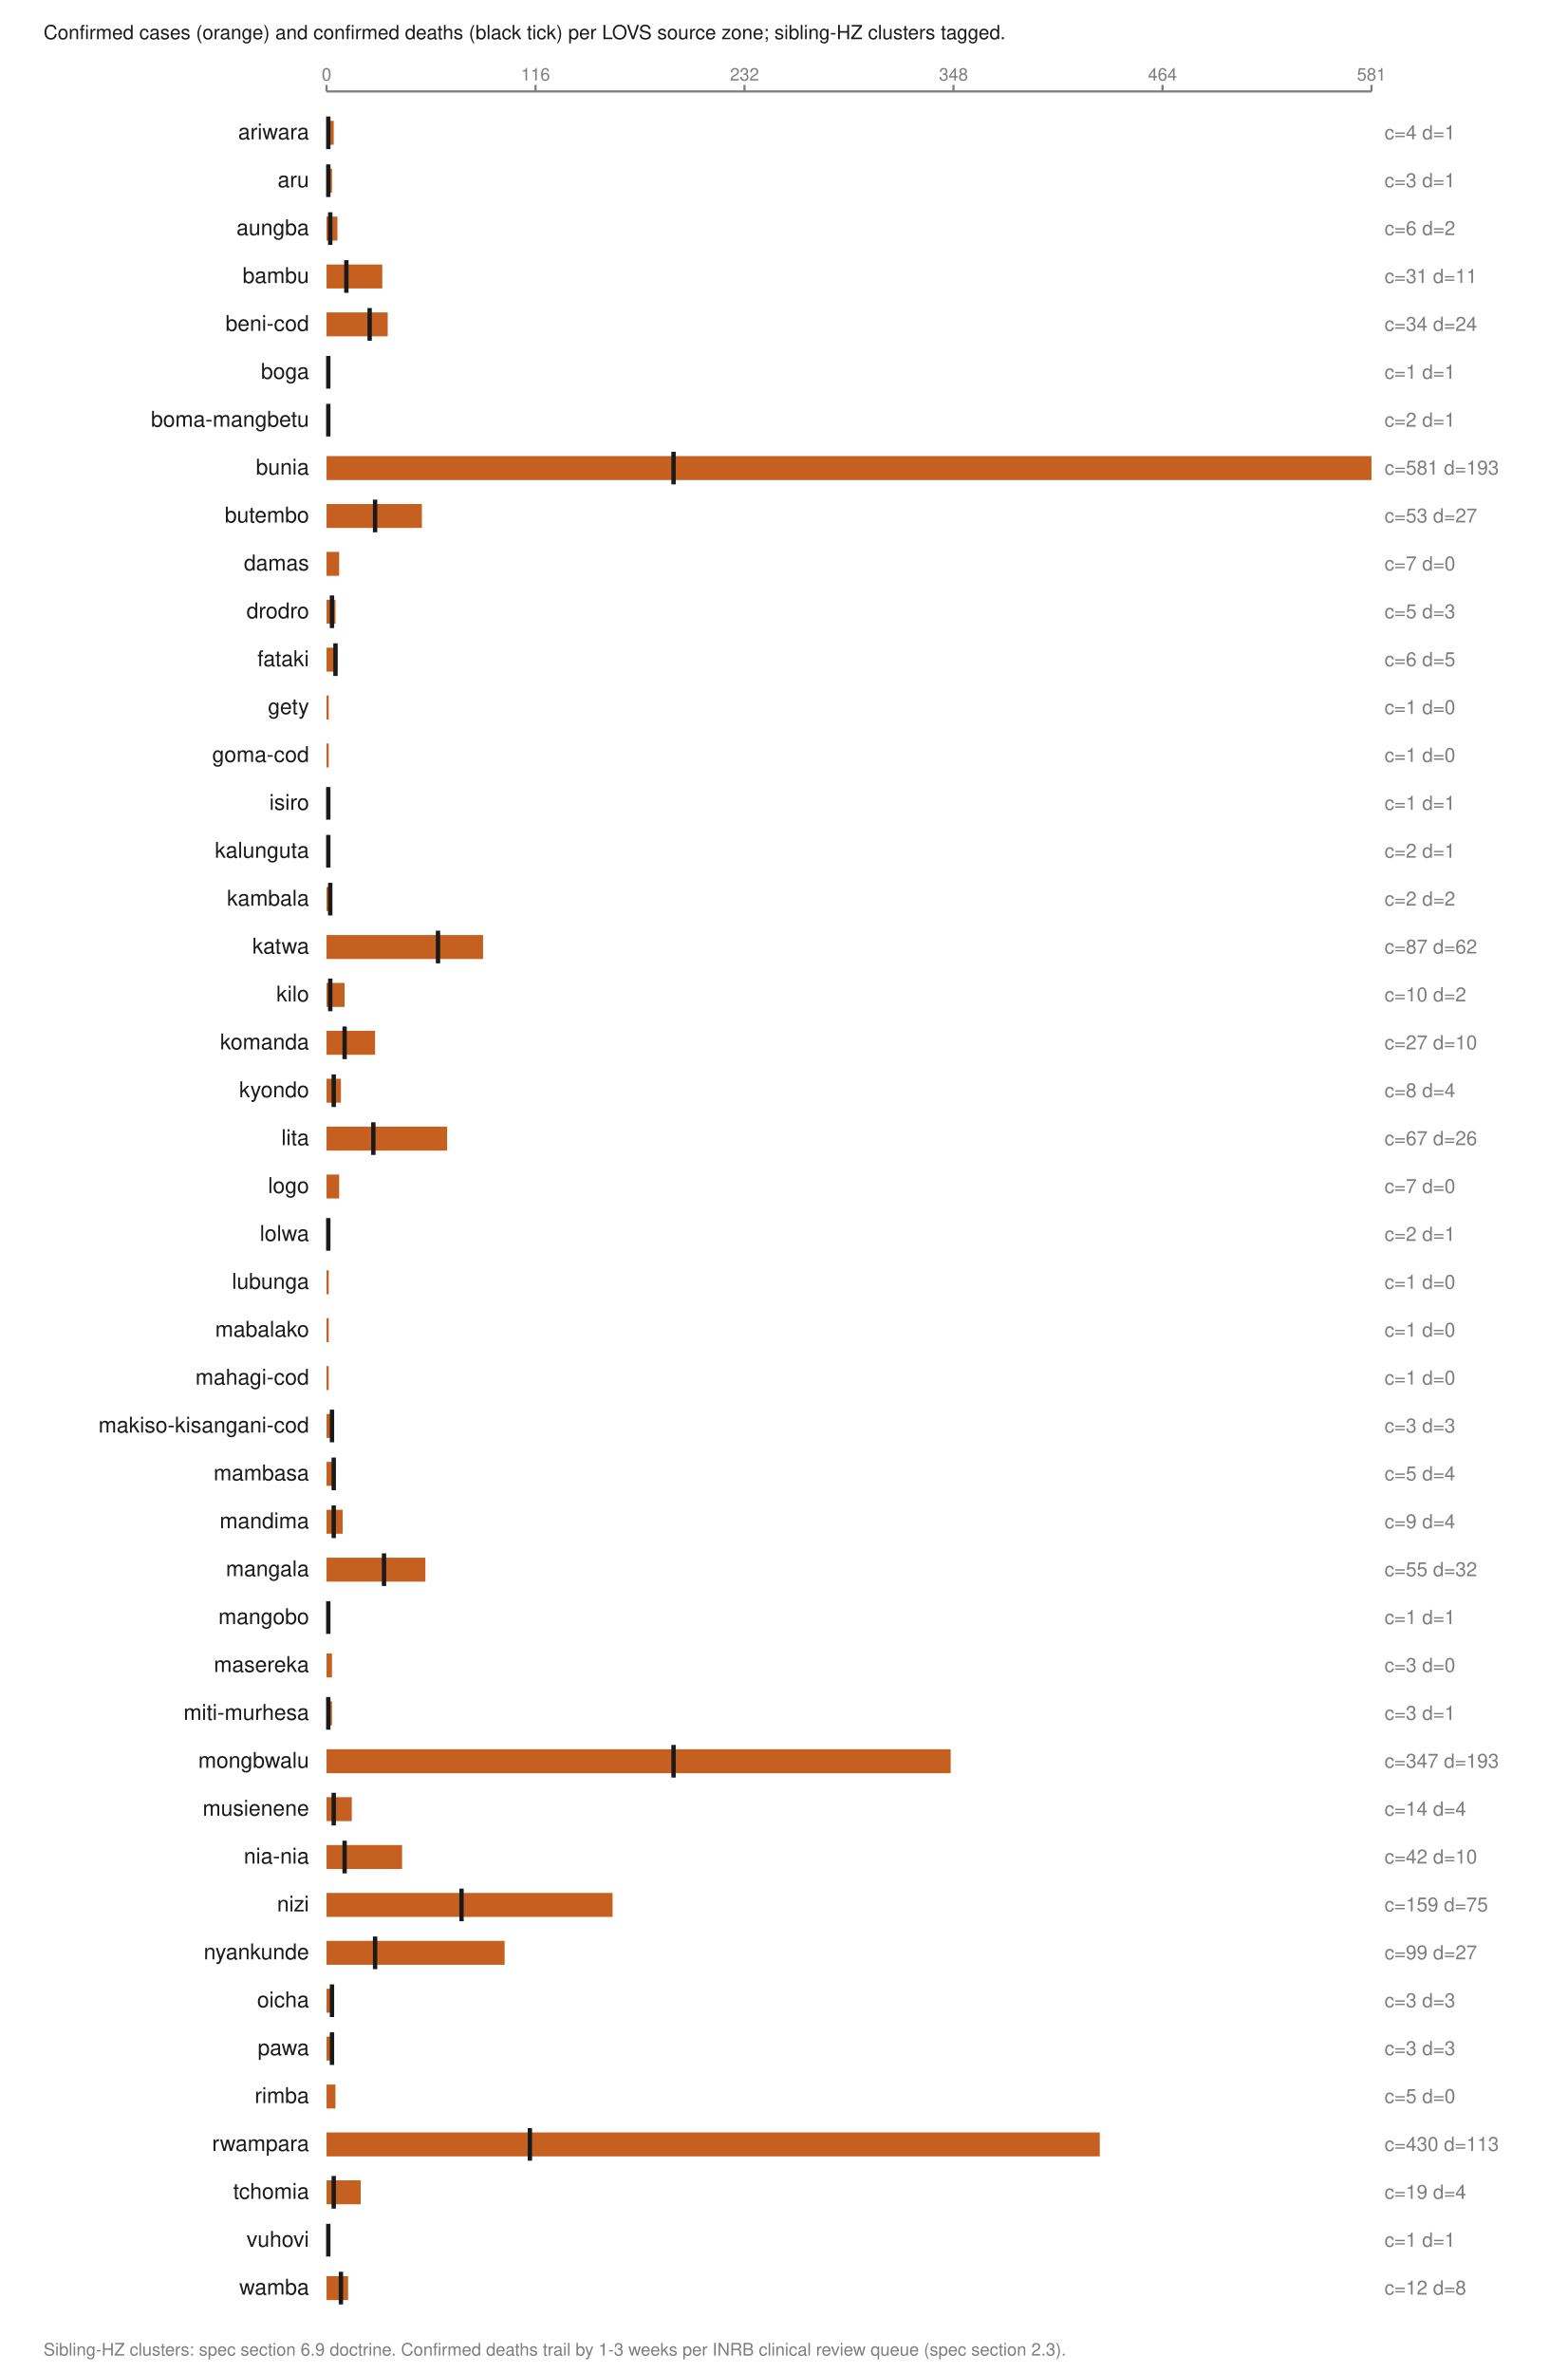
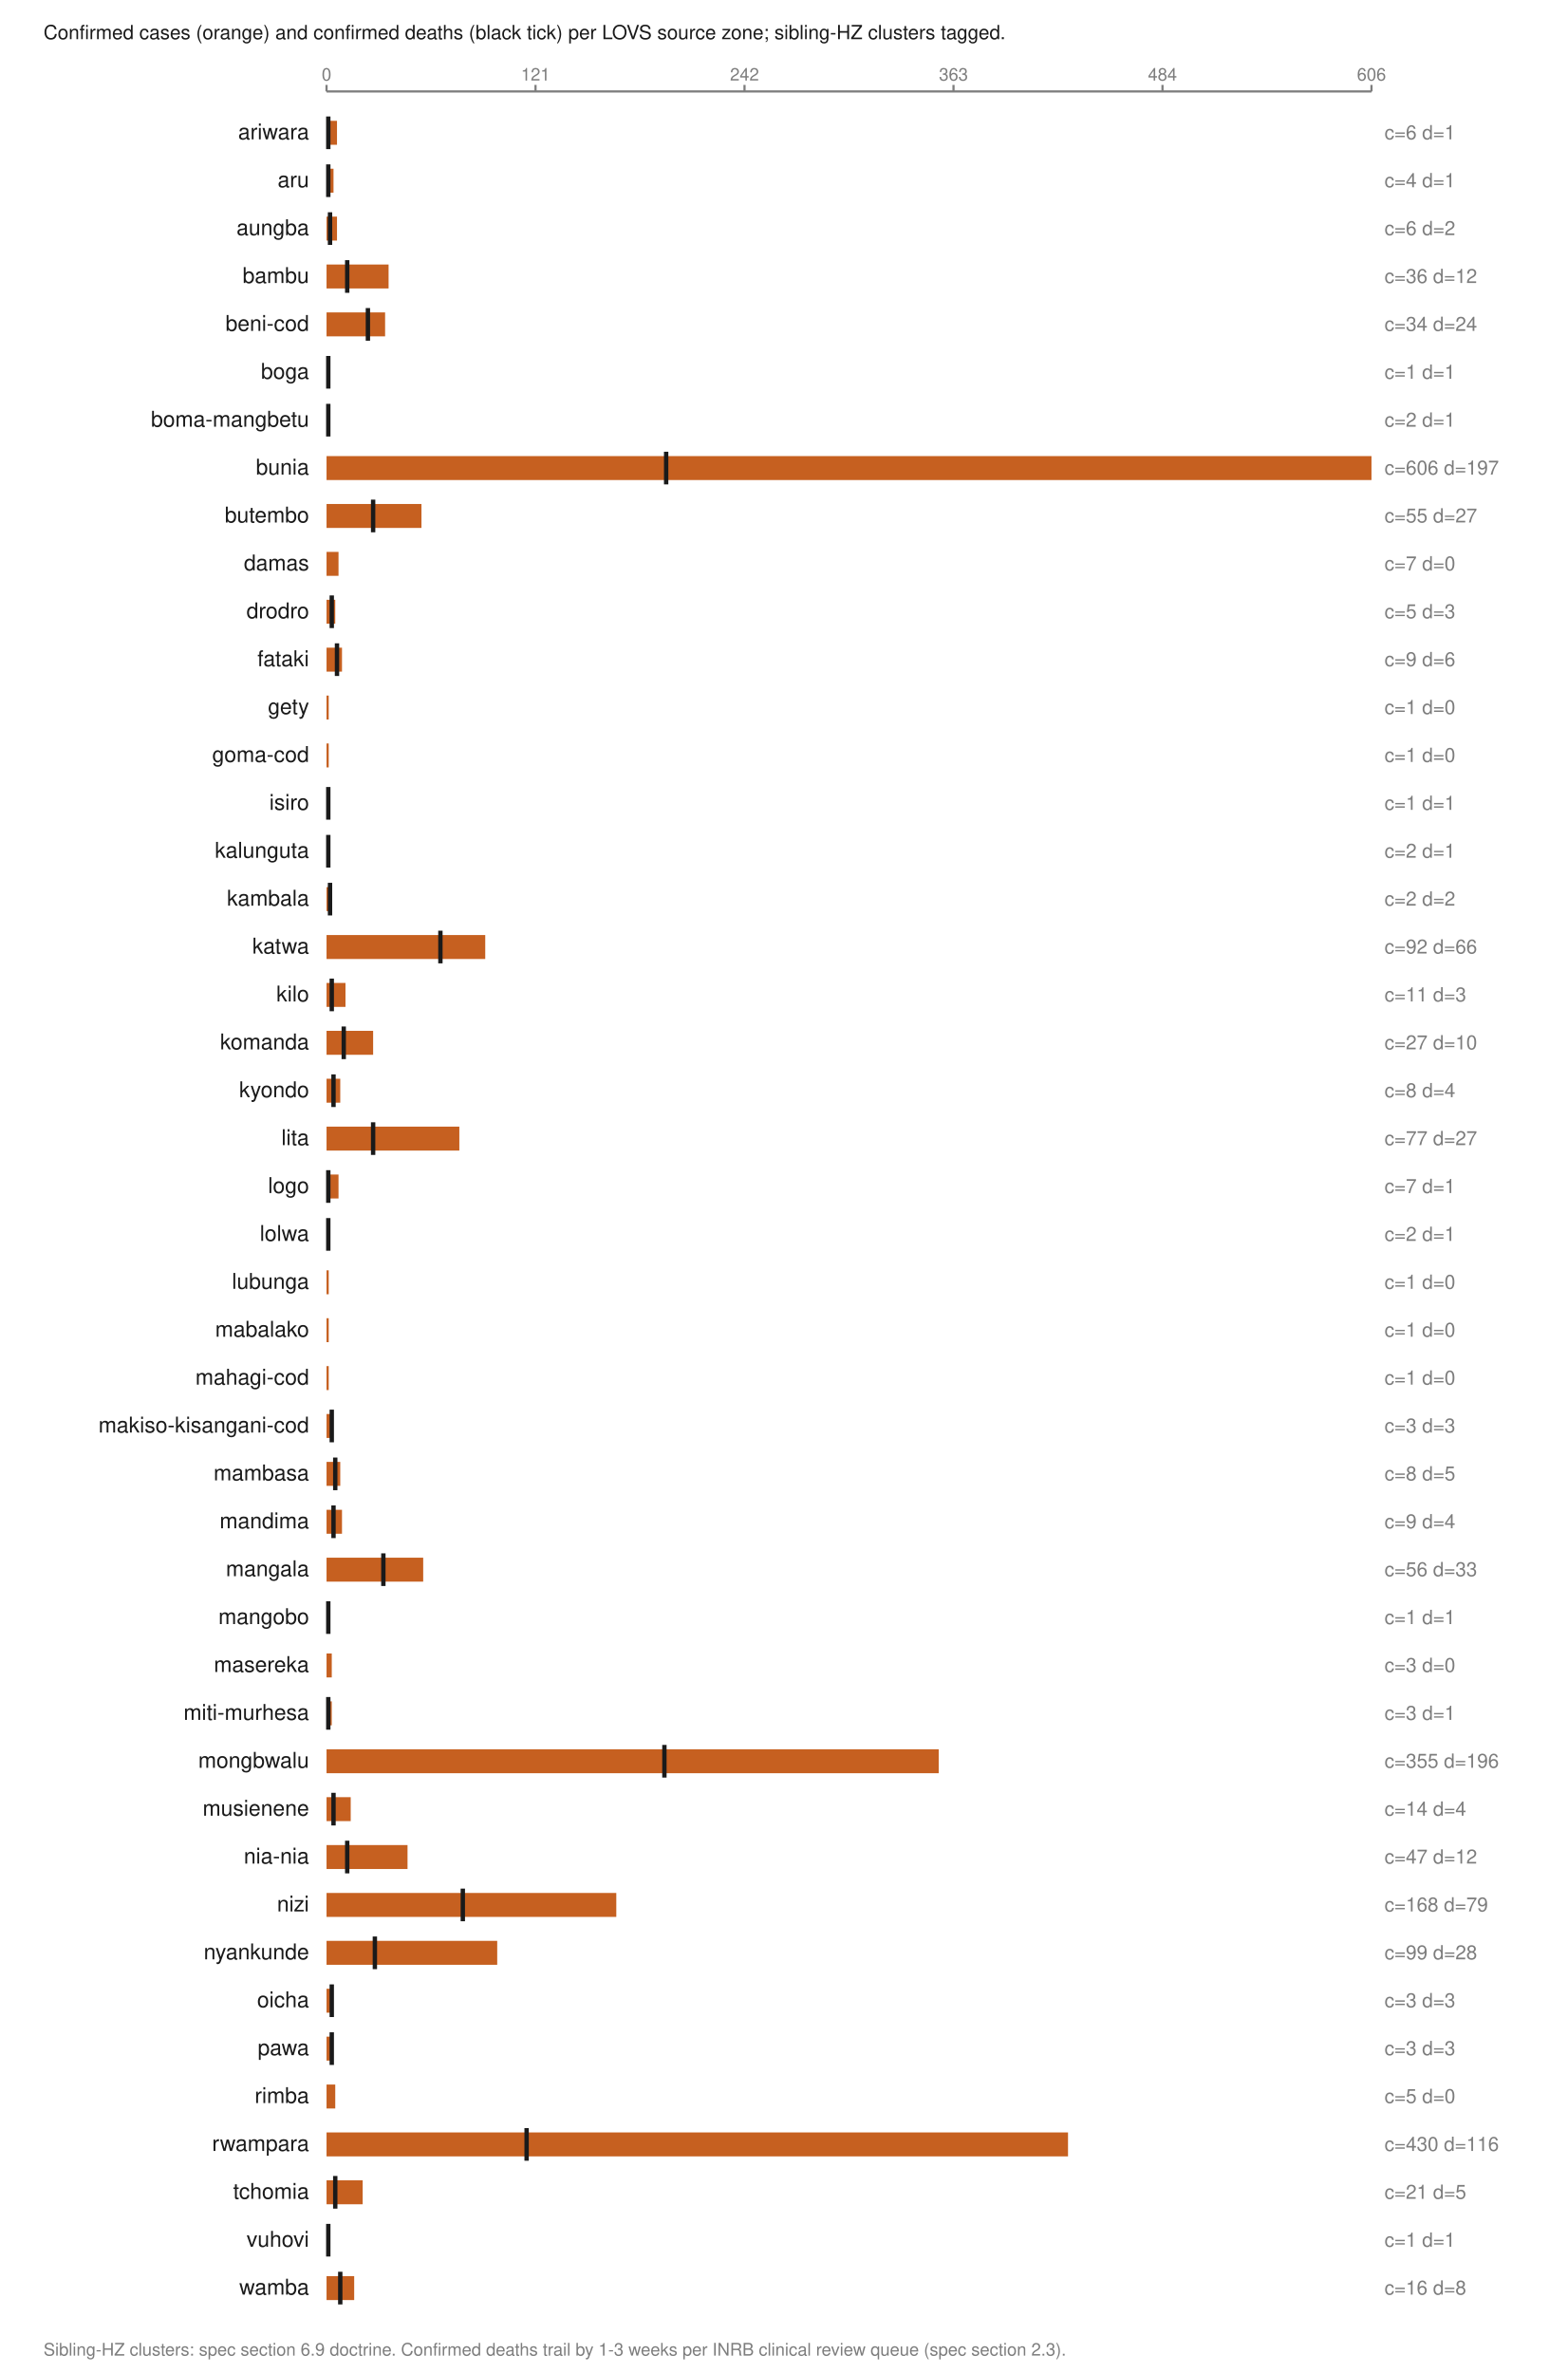
<svg xmlns="http://www.w3.org/2000/svg" viewBox="0 0 720 1090" width="720" height="1090" role="img" aria-labelledby="t">
  <text x="20.0" y="18.0" font-family="Helvetica,Arial,sans-serif" font-size="9" fill="#1a1a1a" font-weight="normal" text-anchor="start">Confirmed cases (orange) and confirmed deaths (black tick) per LOVS source zone; sibling-HZ clusters tagged.</text>
  <line x1="150.0" y1="42.0" x2="630.0" y2="42.0" stroke="#7d7d7d" stroke-width="1" />
  <line x1="150.0" y1="39.0" x2="150.0" y2="42.0" stroke="#7d7d7d" stroke-width="1" />
  <text x="150.0" y="37.0" font-family="Helvetica,Arial,sans-serif" font-size="8" fill="#7d7d7d" font-weight="normal" text-anchor="middle">0</text>
  <line x1="246.0" y1="39.0" x2="246.0" y2="42.0" stroke="#7d7d7d" stroke-width="1" />
-   <text x="246.0" y="37.0" font-family="Helvetica,Arial,sans-serif" font-size="8" fill="#7d7d7d" font-weight="normal" text-anchor="middle">116</text>
+   <text x="246.0" y="37.0" font-family="Helvetica,Arial,sans-serif" font-size="8" fill="#7d7d7d" font-weight="normal" text-anchor="middle">121</text>
  <line x1="342.0" y1="39.0" x2="342.0" y2="42.0" stroke="#7d7d7d" stroke-width="1" />
-   <text x="342.0" y="37.0" font-family="Helvetica,Arial,sans-serif" font-size="8" fill="#7d7d7d" font-weight="normal" text-anchor="middle">232</text>
+   <text x="342.0" y="37.0" font-family="Helvetica,Arial,sans-serif" font-size="8" fill="#7d7d7d" font-weight="normal" text-anchor="middle">242</text>
  <line x1="438.0" y1="39.0" x2="438.0" y2="42.0" stroke="#7d7d7d" stroke-width="1" />
-   <text x="438.0" y="37.0" font-family="Helvetica,Arial,sans-serif" font-size="8" fill="#7d7d7d" font-weight="normal" text-anchor="middle">348</text>
+   <text x="438.0" y="37.0" font-family="Helvetica,Arial,sans-serif" font-size="8" fill="#7d7d7d" font-weight="normal" text-anchor="middle">363</text>
  <line x1="534.0" y1="39.0" x2="534.0" y2="42.0" stroke="#7d7d7d" stroke-width="1" />
-   <text x="534.0" y="37.0" font-family="Helvetica,Arial,sans-serif" font-size="8" fill="#7d7d7d" font-weight="normal" text-anchor="middle">464</text>
+   <text x="534.0" y="37.0" font-family="Helvetica,Arial,sans-serif" font-size="8" fill="#7d7d7d" font-weight="normal" text-anchor="middle">484</text>
  <line x1="630.0" y1="39.0" x2="630.0" y2="42.0" stroke="#7d7d7d" stroke-width="1" />
-   <text x="630.0" y="37.0" font-family="Helvetica,Arial,sans-serif" font-size="8" fill="#7d7d7d" font-weight="normal" text-anchor="middle">581</text>
+   <text x="630.0" y="37.0" font-family="Helvetica,Arial,sans-serif" font-size="8" fill="#7d7d7d" font-weight="normal" text-anchor="middle">606</text>
  <text x="142.0" y="64.0" font-family="Helvetica,Arial,sans-serif" font-size="10" fill="#1a1a1a" font-weight="normal" text-anchor="end">ariwara</text>
-   <rect x="150.0" y="55.5" width="3.3" height="11.0" fill="#c66020" />
+   <rect x="150.0" y="55.5" width="4.8" height="11.0" fill="#c66020" />
  <line x1="150.8" y1="53.5" x2="150.8" y2="68.5" stroke="#1a1a1a" stroke-width="2" />
-   <text x="636.0" y="64.0" font-family="Helvetica,Arial,sans-serif" font-size="9" fill="#7d7d7d" font-weight="normal" text-anchor="start">c=4 d=1</text>
+   <text x="636.0" y="64.0" font-family="Helvetica,Arial,sans-serif" font-size="9" fill="#7d7d7d" font-weight="normal" text-anchor="start">c=6 d=1</text>
  <text x="142.0" y="86.0" font-family="Helvetica,Arial,sans-serif" font-size="10" fill="#1a1a1a" font-weight="normal" text-anchor="end">aru</text>
-   <rect x="150.0" y="77.5" width="2.5" height="11.0" fill="#c66020" />
+   <rect x="150.0" y="77.5" width="3.2" height="11.0" fill="#c66020" />
  <line x1="150.8" y1="75.5" x2="150.8" y2="90.5" stroke="#1a1a1a" stroke-width="2" />
-   <text x="636.0" y="86.0" font-family="Helvetica,Arial,sans-serif" font-size="9" fill="#7d7d7d" font-weight="normal" text-anchor="start">c=3 d=1</text>
+   <text x="636.0" y="86.0" font-family="Helvetica,Arial,sans-serif" font-size="9" fill="#7d7d7d" font-weight="normal" text-anchor="start">c=4 d=1</text>
  <text x="142.0" y="108.0" font-family="Helvetica,Arial,sans-serif" font-size="10" fill="#1a1a1a" font-weight="normal" text-anchor="end">aungba</text>
-   <rect x="150.0" y="99.5" width="5.0" height="11.0" fill="#c66020" />
-   <line x1="151.7" y1="97.5" x2="151.7" y2="112.5" stroke="#1a1a1a" stroke-width="2" />
+   <rect x="150.0" y="99.5" width="4.8" height="11.0" fill="#c66020" />
+   <line x1="151.6" y1="97.5" x2="151.6" y2="112.5" stroke="#1a1a1a" stroke-width="2" />
  <text x="636.0" y="108.0" font-family="Helvetica,Arial,sans-serif" font-size="9" fill="#7d7d7d" font-weight="normal" text-anchor="start">c=6 d=2</text>
  <text x="142.0" y="130.0" font-family="Helvetica,Arial,sans-serif" font-size="10" fill="#1a1a1a" font-weight="normal" text-anchor="end">bambu</text>
-   <rect x="150.0" y="121.5" width="25.6" height="11.0" fill="#c66020" />
-   <line x1="159.1" y1="119.5" x2="159.1" y2="134.5" stroke="#1a1a1a" stroke-width="2" />
-   <text x="636.0" y="130.0" font-family="Helvetica,Arial,sans-serif" font-size="9" fill="#7d7d7d" font-weight="normal" text-anchor="start">c=31 d=11</text>
+   <rect x="150.0" y="121.5" width="28.5" height="11.0" fill="#c66020" />
+   <line x1="159.5" y1="119.5" x2="159.5" y2="134.5" stroke="#1a1a1a" stroke-width="2" />
+   <text x="636.0" y="130.0" font-family="Helvetica,Arial,sans-serif" font-size="9" fill="#7d7d7d" font-weight="normal" text-anchor="start">c=36 d=12</text>
  <text x="142.0" y="152.0" font-family="Helvetica,Arial,sans-serif" font-size="10" fill="#1a1a1a" font-weight="normal" text-anchor="end">beni-cod</text>
-   <rect x="150.0" y="143.5" width="28.1" height="11.0" fill="#c66020" />
-   <line x1="169.8" y1="141.5" x2="169.8" y2="156.5" stroke="#1a1a1a" stroke-width="2" />
+   <rect x="150.0" y="143.5" width="26.9" height="11.0" fill="#c66020" />
+   <line x1="169.0" y1="141.5" x2="169.0" y2="156.5" stroke="#1a1a1a" stroke-width="2" />
  <text x="636.0" y="152.0" font-family="Helvetica,Arial,sans-serif" font-size="9" fill="#7d7d7d" font-weight="normal" text-anchor="start">c=34 d=24</text>
  <text x="142.0" y="174.0" font-family="Helvetica,Arial,sans-serif" font-size="10" fill="#1a1a1a" font-weight="normal" text-anchor="end">boga</text>
  <rect x="150.0" y="165.5" width="1.0" height="11.0" fill="#c66020" />
  <line x1="150.8" y1="163.5" x2="150.8" y2="178.5" stroke="#1a1a1a" stroke-width="2" />
  <text x="636.0" y="174.0" font-family="Helvetica,Arial,sans-serif" font-size="9" fill="#7d7d7d" font-weight="normal" text-anchor="start">c=1 d=1</text>
  <text x="142.0" y="196.0" font-family="Helvetica,Arial,sans-serif" font-size="10" fill="#1a1a1a" font-weight="normal" text-anchor="end">boma-mangbetu</text>
-   <rect x="150.0" y="187.5" width="1.7" height="11.0" fill="#c66020" />
+   <rect x="150.0" y="187.5" width="1.6" height="11.0" fill="#c66020" />
  <line x1="150.8" y1="185.5" x2="150.8" y2="200.5" stroke="#1a1a1a" stroke-width="2" />
  <text x="636.0" y="196.0" font-family="Helvetica,Arial,sans-serif" font-size="9" fill="#7d7d7d" font-weight="normal" text-anchor="start">c=2 d=1</text>
  <text x="142.0" y="218.0" font-family="Helvetica,Arial,sans-serif" font-size="10" fill="#1a1a1a" font-weight="normal" text-anchor="end">bunia</text>
  <rect x="150.0" y="209.5" width="480.0" height="11.0" fill="#c66020" />
-   <line x1="309.4" y1="207.5" x2="309.4" y2="222.5" stroke="#1a1a1a" stroke-width="2" />
-   <text x="636.0" y="218.0" font-family="Helvetica,Arial,sans-serif" font-size="9" fill="#7d7d7d" font-weight="normal" text-anchor="start">c=581 d=193</text>
+   <line x1="306.0" y1="207.5" x2="306.0" y2="222.5" stroke="#1a1a1a" stroke-width="2" />
+   <text x="636.0" y="218.0" font-family="Helvetica,Arial,sans-serif" font-size="9" fill="#7d7d7d" font-weight="normal" text-anchor="start">c=606 d=197</text>
  <text x="142.0" y="240.0" font-family="Helvetica,Arial,sans-serif" font-size="10" fill="#1a1a1a" font-weight="normal" text-anchor="end">butembo</text>
-   <rect x="150.0" y="231.5" width="43.8" height="11.0" fill="#c66020" />
-   <line x1="172.3" y1="229.5" x2="172.3" y2="244.5" stroke="#1a1a1a" stroke-width="2" />
-   <text x="636.0" y="240.0" font-family="Helvetica,Arial,sans-serif" font-size="9" fill="#7d7d7d" font-weight="normal" text-anchor="start">c=53 d=27</text>
+   <rect x="150.0" y="231.5" width="43.6" height="11.0" fill="#c66020" />
+   <line x1="171.4" y1="229.5" x2="171.4" y2="244.5" stroke="#1a1a1a" stroke-width="2" />
+   <text x="636.0" y="240.0" font-family="Helvetica,Arial,sans-serif" font-size="9" fill="#7d7d7d" font-weight="normal" text-anchor="start">c=55 d=27</text>
  <text x="142.0" y="262.0" font-family="Helvetica,Arial,sans-serif" font-size="10" fill="#1a1a1a" font-weight="normal" text-anchor="end">damas</text>
-   <rect x="150.0" y="253.5" width="5.8" height="11.0" fill="#c66020" />
+   <rect x="150.0" y="253.5" width="5.5" height="11.0" fill="#c66020" />
  <text x="636.0" y="262.0" font-family="Helvetica,Arial,sans-serif" font-size="9" fill="#7d7d7d" font-weight="normal" text-anchor="start">c=7 d=0</text>
  <text x="142.0" y="284.0" font-family="Helvetica,Arial,sans-serif" font-size="10" fill="#1a1a1a" font-weight="normal" text-anchor="end">drodro</text>
-   <rect x="150.0" y="275.5" width="4.1" height="11.0" fill="#c66020" />
-   <line x1="152.5" y1="273.5" x2="152.5" y2="288.5" stroke="#1a1a1a" stroke-width="2" />
+   <rect x="150.0" y="275.5" width="4.0" height="11.0" fill="#c66020" />
+   <line x1="152.4" y1="273.5" x2="152.4" y2="288.5" stroke="#1a1a1a" stroke-width="2" />
  <text x="636.0" y="284.0" font-family="Helvetica,Arial,sans-serif" font-size="9" fill="#7d7d7d" font-weight="normal" text-anchor="start">c=5 d=3</text>
  <text x="142.0" y="306.0" font-family="Helvetica,Arial,sans-serif" font-size="10" fill="#1a1a1a" font-weight="normal" text-anchor="end">fataki</text>
-   <rect x="150.0" y="297.5" width="5.0" height="11.0" fill="#c66020" />
-   <line x1="154.1" y1="295.5" x2="154.1" y2="310.5" stroke="#1a1a1a" stroke-width="2" />
-   <text x="636.0" y="306.0" font-family="Helvetica,Arial,sans-serif" font-size="9" fill="#7d7d7d" font-weight="normal" text-anchor="start">c=6 d=5</text>
+   <rect x="150.0" y="297.5" width="7.1" height="11.0" fill="#c66020" />
+   <line x1="154.8" y1="295.5" x2="154.8" y2="310.5" stroke="#1a1a1a" stroke-width="2" />
+   <text x="636.0" y="306.0" font-family="Helvetica,Arial,sans-serif" font-size="9" fill="#7d7d7d" font-weight="normal" text-anchor="start">c=9 d=6</text>
  <text x="142.0" y="328.0" font-family="Helvetica,Arial,sans-serif" font-size="10" fill="#1a1a1a" font-weight="normal" text-anchor="end">gety</text>
  <rect x="150.0" y="319.5" width="1.0" height="11.0" fill="#c66020" />
  <text x="636.0" y="328.0" font-family="Helvetica,Arial,sans-serif" font-size="9" fill="#7d7d7d" font-weight="normal" text-anchor="start">c=1 d=0</text>
  <text x="142.0" y="350.0" font-family="Helvetica,Arial,sans-serif" font-size="10" fill="#1a1a1a" font-weight="normal" text-anchor="end">goma-cod</text>
  <rect x="150.0" y="341.5" width="1.0" height="11.0" fill="#c66020" />
  <text x="636.0" y="350.0" font-family="Helvetica,Arial,sans-serif" font-size="9" fill="#7d7d7d" font-weight="normal" text-anchor="start">c=1 d=0</text>
  <text x="142.0" y="372.0" font-family="Helvetica,Arial,sans-serif" font-size="10" fill="#1a1a1a" font-weight="normal" text-anchor="end">isiro</text>
  <rect x="150.0" y="363.5" width="1.0" height="11.0" fill="#c66020" />
  <line x1="150.8" y1="361.5" x2="150.8" y2="376.5" stroke="#1a1a1a" stroke-width="2" />
  <text x="636.0" y="372.0" font-family="Helvetica,Arial,sans-serif" font-size="9" fill="#7d7d7d" font-weight="normal" text-anchor="start">c=1 d=1</text>
  <text x="142.0" y="394.0" font-family="Helvetica,Arial,sans-serif" font-size="10" fill="#1a1a1a" font-weight="normal" text-anchor="end">kalunguta</text>
-   <rect x="150.0" y="385.5" width="1.7" height="11.0" fill="#c66020" />
+   <rect x="150.0" y="385.5" width="1.6" height="11.0" fill="#c66020" />
  <line x1="150.8" y1="383.5" x2="150.8" y2="398.5" stroke="#1a1a1a" stroke-width="2" />
  <text x="636.0" y="394.0" font-family="Helvetica,Arial,sans-serif" font-size="9" fill="#7d7d7d" font-weight="normal" text-anchor="start">c=2 d=1</text>
  <text x="142.0" y="416.0" font-family="Helvetica,Arial,sans-serif" font-size="10" fill="#1a1a1a" font-weight="normal" text-anchor="end">kambala</text>
-   <rect x="150.0" y="407.5" width="1.7" height="11.0" fill="#c66020" />
-   <line x1="151.7" y1="405.5" x2="151.7" y2="420.5" stroke="#1a1a1a" stroke-width="2" />
+   <rect x="150.0" y="407.5" width="1.6" height="11.0" fill="#c66020" />
+   <line x1="151.6" y1="405.5" x2="151.6" y2="420.5" stroke="#1a1a1a" stroke-width="2" />
  <text x="636.0" y="416.0" font-family="Helvetica,Arial,sans-serif" font-size="9" fill="#7d7d7d" font-weight="normal" text-anchor="start">c=2 d=2</text>
  <text x="142.0" y="438.0" font-family="Helvetica,Arial,sans-serif" font-size="10" fill="#1a1a1a" font-weight="normal" text-anchor="end">katwa</text>
-   <rect x="150.0" y="429.5" width="71.9" height="11.0" fill="#c66020" />
-   <line x1="201.2" y1="427.5" x2="201.2" y2="442.5" stroke="#1a1a1a" stroke-width="2" />
-   <text x="636.0" y="438.0" font-family="Helvetica,Arial,sans-serif" font-size="9" fill="#7d7d7d" font-weight="normal" text-anchor="start">c=87 d=62</text>
+   <rect x="150.0" y="429.5" width="72.9" height="11.0" fill="#c66020" />
+   <line x1="202.3" y1="427.5" x2="202.3" y2="442.5" stroke="#1a1a1a" stroke-width="2" />
+   <text x="636.0" y="438.0" font-family="Helvetica,Arial,sans-serif" font-size="9" fill="#7d7d7d" font-weight="normal" text-anchor="start">c=92 d=66</text>
  <text x="142.0" y="460.0" font-family="Helvetica,Arial,sans-serif" font-size="10" fill="#1a1a1a" font-weight="normal" text-anchor="end">kilo</text>
-   <rect x="150.0" y="451.5" width="8.3" height="11.0" fill="#c66020" />
-   <line x1="151.7" y1="449.5" x2="151.7" y2="464.5" stroke="#1a1a1a" stroke-width="2" />
-   <text x="636.0" y="460.0" font-family="Helvetica,Arial,sans-serif" font-size="9" fill="#7d7d7d" font-weight="normal" text-anchor="start">c=10 d=2</text>
+   <rect x="150.0" y="451.5" width="8.7" height="11.0" fill="#c66020" />
+   <line x1="152.4" y1="449.5" x2="152.4" y2="464.5" stroke="#1a1a1a" stroke-width="2" />
+   <text x="636.0" y="460.0" font-family="Helvetica,Arial,sans-serif" font-size="9" fill="#7d7d7d" font-weight="normal" text-anchor="start">c=11 d=3</text>
  <text x="142.0" y="482.0" font-family="Helvetica,Arial,sans-serif" font-size="10" fill="#1a1a1a" font-weight="normal" text-anchor="end">komanda</text>
-   <rect x="150.0" y="473.5" width="22.3" height="11.0" fill="#c66020" />
-   <line x1="158.3" y1="471.5" x2="158.3" y2="486.5" stroke="#1a1a1a" stroke-width="2" />
+   <rect x="150.0" y="473.5" width="21.4" height="11.0" fill="#c66020" />
+   <line x1="157.9" y1="471.5" x2="157.9" y2="486.5" stroke="#1a1a1a" stroke-width="2" />
  <text x="636.0" y="482.0" font-family="Helvetica,Arial,sans-serif" font-size="9" fill="#7d7d7d" font-weight="normal" text-anchor="start">c=27 d=10</text>
  <text x="142.0" y="504.0" font-family="Helvetica,Arial,sans-serif" font-size="10" fill="#1a1a1a" font-weight="normal" text-anchor="end">kyondo</text>
-   <rect x="150.0" y="495.5" width="6.6" height="11.0" fill="#c66020" />
-   <line x1="153.3" y1="493.5" x2="153.3" y2="508.5" stroke="#1a1a1a" stroke-width="2" />
+   <rect x="150.0" y="495.5" width="6.3" height="11.0" fill="#c66020" />
+   <line x1="153.2" y1="493.5" x2="153.2" y2="508.5" stroke="#1a1a1a" stroke-width="2" />
  <text x="636.0" y="504.0" font-family="Helvetica,Arial,sans-serif" font-size="9" fill="#7d7d7d" font-weight="normal" text-anchor="start">c=8 d=4</text>
  <text x="142.0" y="526.0" font-family="Helvetica,Arial,sans-serif" font-size="10" fill="#1a1a1a" font-weight="normal" text-anchor="end">lita</text>
-   <rect x="150.0" y="517.5" width="55.4" height="11.0" fill="#c66020" />
-   <line x1="171.5" y1="515.5" x2="171.5" y2="530.5" stroke="#1a1a1a" stroke-width="2" />
-   <text x="636.0" y="526.0" font-family="Helvetica,Arial,sans-serif" font-size="9" fill="#7d7d7d" font-weight="normal" text-anchor="start">c=67 d=26</text>
+   <rect x="150.0" y="517.5" width="61.0" height="11.0" fill="#c66020" />
+   <line x1="171.4" y1="515.5" x2="171.4" y2="530.5" stroke="#1a1a1a" stroke-width="2" />
+   <text x="636.0" y="526.0" font-family="Helvetica,Arial,sans-serif" font-size="9" fill="#7d7d7d" font-weight="normal" text-anchor="start">c=77 d=27</text>
  <text x="142.0" y="548.0" font-family="Helvetica,Arial,sans-serif" font-size="10" fill="#1a1a1a" font-weight="normal" text-anchor="end">logo</text>
-   <rect x="150.0" y="539.5" width="5.8" height="11.0" fill="#c66020" />
-   <text x="636.0" y="548.0" font-family="Helvetica,Arial,sans-serif" font-size="9" fill="#7d7d7d" font-weight="normal" text-anchor="start">c=7 d=0</text>
+   <rect x="150.0" y="539.5" width="5.5" height="11.0" fill="#c66020" />
+   <line x1="150.8" y1="537.5" x2="150.8" y2="552.5" stroke="#1a1a1a" stroke-width="2" />
+   <text x="636.0" y="548.0" font-family="Helvetica,Arial,sans-serif" font-size="9" fill="#7d7d7d" font-weight="normal" text-anchor="start">c=7 d=1</text>
  <text x="142.0" y="570.0" font-family="Helvetica,Arial,sans-serif" font-size="10" fill="#1a1a1a" font-weight="normal" text-anchor="end">lolwa</text>
-   <rect x="150.0" y="561.5" width="1.7" height="11.0" fill="#c66020" />
+   <rect x="150.0" y="561.5" width="1.6" height="11.0" fill="#c66020" />
  <line x1="150.8" y1="559.5" x2="150.8" y2="574.5" stroke="#1a1a1a" stroke-width="2" />
  <text x="636.0" y="570.0" font-family="Helvetica,Arial,sans-serif" font-size="9" fill="#7d7d7d" font-weight="normal" text-anchor="start">c=2 d=1</text>
  <text x="142.0" y="592.0" font-family="Helvetica,Arial,sans-serif" font-size="10" fill="#1a1a1a" font-weight="normal" text-anchor="end">lubunga</text>
  <rect x="150.0" y="583.5" width="1.0" height="11.0" fill="#c66020" />
  <text x="636.0" y="592.0" font-family="Helvetica,Arial,sans-serif" font-size="9" fill="#7d7d7d" font-weight="normal" text-anchor="start">c=1 d=0</text>
  <text x="142.0" y="614.0" font-family="Helvetica,Arial,sans-serif" font-size="10" fill="#1a1a1a" font-weight="normal" text-anchor="end">mabalako</text>
  <rect x="150.0" y="605.5" width="1.0" height="11.0" fill="#c66020" />
  <text x="636.0" y="614.0" font-family="Helvetica,Arial,sans-serif" font-size="9" fill="#7d7d7d" font-weight="normal" text-anchor="start">c=1 d=0</text>
  <text x="142.0" y="636.0" font-family="Helvetica,Arial,sans-serif" font-size="10" fill="#1a1a1a" font-weight="normal" text-anchor="end">mahagi-cod</text>
  <rect x="150.0" y="627.5" width="1.0" height="11.0" fill="#c66020" />
  <text x="636.0" y="636.0" font-family="Helvetica,Arial,sans-serif" font-size="9" fill="#7d7d7d" font-weight="normal" text-anchor="start">c=1 d=0</text>
  <text x="142.0" y="658.0" font-family="Helvetica,Arial,sans-serif" font-size="10" fill="#1a1a1a" font-weight="normal" text-anchor="end">makiso-kisangani-cod</text>
-   <rect x="150.0" y="649.5" width="2.5" height="11.0" fill="#c66020" />
-   <line x1="152.5" y1="647.5" x2="152.5" y2="662.5" stroke="#1a1a1a" stroke-width="2" />
+   <rect x="150.0" y="649.5" width="2.4" height="11.0" fill="#c66020" />
+   <line x1="152.4" y1="647.5" x2="152.4" y2="662.5" stroke="#1a1a1a" stroke-width="2" />
  <text x="636.0" y="658.0" font-family="Helvetica,Arial,sans-serif" font-size="9" fill="#7d7d7d" font-weight="normal" text-anchor="start">c=3 d=3</text>
  <text x="142.0" y="680.0" font-family="Helvetica,Arial,sans-serif" font-size="10" fill="#1a1a1a" font-weight="normal" text-anchor="end">mambasa</text>
-   <rect x="150.0" y="671.5" width="4.1" height="11.0" fill="#c66020" />
-   <line x1="153.3" y1="669.5" x2="153.3" y2="684.5" stroke="#1a1a1a" stroke-width="2" />
-   <text x="636.0" y="680.0" font-family="Helvetica,Arial,sans-serif" font-size="9" fill="#7d7d7d" font-weight="normal" text-anchor="start">c=5 d=4</text>
+   <rect x="150.0" y="671.5" width="6.3" height="11.0" fill="#c66020" />
+   <line x1="154.0" y1="669.5" x2="154.0" y2="684.5" stroke="#1a1a1a" stroke-width="2" />
+   <text x="636.0" y="680.0" font-family="Helvetica,Arial,sans-serif" font-size="9" fill="#7d7d7d" font-weight="normal" text-anchor="start">c=8 d=5</text>
  <text x="142.0" y="702.0" font-family="Helvetica,Arial,sans-serif" font-size="10" fill="#1a1a1a" font-weight="normal" text-anchor="end">mandima</text>
-   <rect x="150.0" y="693.5" width="7.4" height="11.0" fill="#c66020" />
-   <line x1="153.3" y1="691.5" x2="153.3" y2="706.5" stroke="#1a1a1a" stroke-width="2" />
+   <rect x="150.0" y="693.5" width="7.1" height="11.0" fill="#c66020" />
+   <line x1="153.2" y1="691.5" x2="153.2" y2="706.5" stroke="#1a1a1a" stroke-width="2" />
  <text x="636.0" y="702.0" font-family="Helvetica,Arial,sans-serif" font-size="9" fill="#7d7d7d" font-weight="normal" text-anchor="start">c=9 d=4</text>
  <text x="142.0" y="724.0" font-family="Helvetica,Arial,sans-serif" font-size="10" fill="#1a1a1a" font-weight="normal" text-anchor="end">mangala</text>
-   <rect x="150.0" y="715.5" width="45.4" height="11.0" fill="#c66020" />
-   <line x1="176.4" y1="713.5" x2="176.4" y2="728.5" stroke="#1a1a1a" stroke-width="2" />
-   <text x="636.0" y="724.0" font-family="Helvetica,Arial,sans-serif" font-size="9" fill="#7d7d7d" font-weight="normal" text-anchor="start">c=55 d=32</text>
+   <rect x="150.0" y="715.5" width="44.4" height="11.0" fill="#c66020" />
+   <line x1="176.1" y1="713.5" x2="176.1" y2="728.5" stroke="#1a1a1a" stroke-width="2" />
+   <text x="636.0" y="724.0" font-family="Helvetica,Arial,sans-serif" font-size="9" fill="#7d7d7d" font-weight="normal" text-anchor="start">c=56 d=33</text>
  <text x="142.0" y="746.0" font-family="Helvetica,Arial,sans-serif" font-size="10" fill="#1a1a1a" font-weight="normal" text-anchor="end">mangobo</text>
  <rect x="150.0" y="737.5" width="1.0" height="11.0" fill="#c66020" />
  <line x1="150.8" y1="735.5" x2="150.8" y2="750.5" stroke="#1a1a1a" stroke-width="2" />
  <text x="636.0" y="746.0" font-family="Helvetica,Arial,sans-serif" font-size="9" fill="#7d7d7d" font-weight="normal" text-anchor="start">c=1 d=1</text>
  <text x="142.0" y="768.0" font-family="Helvetica,Arial,sans-serif" font-size="10" fill="#1a1a1a" font-weight="normal" text-anchor="end">masereka</text>
-   <rect x="150.0" y="759.5" width="2.5" height="11.0" fill="#c66020" />
+   <rect x="150.0" y="759.5" width="2.4" height="11.0" fill="#c66020" />
  <text x="636.0" y="768.0" font-family="Helvetica,Arial,sans-serif" font-size="9" fill="#7d7d7d" font-weight="normal" text-anchor="start">c=3 d=0</text>
  <text x="142.0" y="790.0" font-family="Helvetica,Arial,sans-serif" font-size="10" fill="#1a1a1a" font-weight="normal" text-anchor="end">miti-murhesa</text>
-   <rect x="150.0" y="781.5" width="2.5" height="11.0" fill="#c66020" />
+   <rect x="150.0" y="781.5" width="2.4" height="11.0" fill="#c66020" />
  <line x1="150.8" y1="779.5" x2="150.8" y2="794.5" stroke="#1a1a1a" stroke-width="2" />
  <text x="636.0" y="790.0" font-family="Helvetica,Arial,sans-serif" font-size="9" fill="#7d7d7d" font-weight="normal" text-anchor="start">c=3 d=1</text>
  <text x="142.0" y="812.0" font-family="Helvetica,Arial,sans-serif" font-size="10" fill="#1a1a1a" font-weight="normal" text-anchor="end">mongbwalu</text>
-   <rect x="150.0" y="803.5" width="286.7" height="11.0" fill="#c66020" />
-   <line x1="309.4" y1="801.5" x2="309.4" y2="816.5" stroke="#1a1a1a" stroke-width="2" />
-   <text x="636.0" y="812.0" font-family="Helvetica,Arial,sans-serif" font-size="9" fill="#7d7d7d" font-weight="normal" text-anchor="start">c=347 d=193</text>
+   <rect x="150.0" y="803.5" width="281.2" height="11.0" fill="#c66020" />
+   <line x1="305.2" y1="801.5" x2="305.2" y2="816.5" stroke="#1a1a1a" stroke-width="2" />
+   <text x="636.0" y="812.0" font-family="Helvetica,Arial,sans-serif" font-size="9" fill="#7d7d7d" font-weight="normal" text-anchor="start">c=355 d=196</text>
  <text x="142.0" y="834.0" font-family="Helvetica,Arial,sans-serif" font-size="10" fill="#1a1a1a" font-weight="normal" text-anchor="end">musienene</text>
-   <rect x="150.0" y="825.5" width="11.6" height="11.0" fill="#c66020" />
-   <line x1="153.3" y1="823.5" x2="153.3" y2="838.5" stroke="#1a1a1a" stroke-width="2" />
+   <rect x="150.0" y="825.5" width="11.1" height="11.0" fill="#c66020" />
+   <line x1="153.2" y1="823.5" x2="153.2" y2="838.5" stroke="#1a1a1a" stroke-width="2" />
  <text x="636.0" y="834.0" font-family="Helvetica,Arial,sans-serif" font-size="9" fill="#7d7d7d" font-weight="normal" text-anchor="start">c=14 d=4</text>
  <text x="142.0" y="856.0" font-family="Helvetica,Arial,sans-serif" font-size="10" fill="#1a1a1a" font-weight="normal" text-anchor="end">nia-nia</text>
-   <rect x="150.0" y="847.5" width="34.7" height="11.0" fill="#c66020" />
-   <line x1="158.3" y1="845.5" x2="158.3" y2="860.5" stroke="#1a1a1a" stroke-width="2" />
-   <text x="636.0" y="856.0" font-family="Helvetica,Arial,sans-serif" font-size="9" fill="#7d7d7d" font-weight="normal" text-anchor="start">c=42 d=10</text>
+   <rect x="150.0" y="847.5" width="37.2" height="11.0" fill="#c66020" />
+   <line x1="159.5" y1="845.5" x2="159.5" y2="860.5" stroke="#1a1a1a" stroke-width="2" />
+   <text x="636.0" y="856.0" font-family="Helvetica,Arial,sans-serif" font-size="9" fill="#7d7d7d" font-weight="normal" text-anchor="start">c=47 d=12</text>
  <text x="142.0" y="878.0" font-family="Helvetica,Arial,sans-serif" font-size="10" fill="#1a1a1a" font-weight="normal" text-anchor="end">nizi</text>
-   <rect x="150.0" y="869.5" width="131.4" height="11.0" fill="#c66020" />
-   <line x1="212.0" y1="867.5" x2="212.0" y2="882.5" stroke="#1a1a1a" stroke-width="2" />
-   <text x="636.0" y="878.0" font-family="Helvetica,Arial,sans-serif" font-size="9" fill="#7d7d7d" font-weight="normal" text-anchor="start">c=159 d=75</text>
+   <rect x="150.0" y="869.5" width="133.1" height="11.0" fill="#c66020" />
+   <line x1="212.6" y1="867.5" x2="212.6" y2="882.5" stroke="#1a1a1a" stroke-width="2" />
+   <text x="636.0" y="878.0" font-family="Helvetica,Arial,sans-serif" font-size="9" fill="#7d7d7d" font-weight="normal" text-anchor="start">c=168 d=79</text>
  <text x="142.0" y="900.0" font-family="Helvetica,Arial,sans-serif" font-size="10" fill="#1a1a1a" font-weight="normal" text-anchor="end">nyankunde</text>
-   <rect x="150.0" y="891.5" width="81.8" height="11.0" fill="#c66020" />
-   <line x1="172.3" y1="889.5" x2="172.3" y2="904.5" stroke="#1a1a1a" stroke-width="2" />
-   <text x="636.0" y="900.0" font-family="Helvetica,Arial,sans-serif" font-size="9" fill="#7d7d7d" font-weight="normal" text-anchor="start">c=99 d=27</text>
+   <rect x="150.0" y="891.5" width="78.4" height="11.0" fill="#c66020" />
+   <line x1="172.2" y1="889.5" x2="172.2" y2="904.5" stroke="#1a1a1a" stroke-width="2" />
+   <text x="636.0" y="900.0" font-family="Helvetica,Arial,sans-serif" font-size="9" fill="#7d7d7d" font-weight="normal" text-anchor="start">c=99 d=28</text>
  <text x="142.0" y="922.0" font-family="Helvetica,Arial,sans-serif" font-size="10" fill="#1a1a1a" font-weight="normal" text-anchor="end">oicha</text>
-   <rect x="150.0" y="913.5" width="2.5" height="11.0" fill="#c66020" />
-   <line x1="152.5" y1="911.5" x2="152.5" y2="926.5" stroke="#1a1a1a" stroke-width="2" />
+   <rect x="150.0" y="913.5" width="2.4" height="11.0" fill="#c66020" />
+   <line x1="152.4" y1="911.5" x2="152.4" y2="926.5" stroke="#1a1a1a" stroke-width="2" />
  <text x="636.0" y="922.0" font-family="Helvetica,Arial,sans-serif" font-size="9" fill="#7d7d7d" font-weight="normal" text-anchor="start">c=3 d=3</text>
  <text x="142.0" y="944.0" font-family="Helvetica,Arial,sans-serif" font-size="10" fill="#1a1a1a" font-weight="normal" text-anchor="end">pawa</text>
-   <rect x="150.0" y="935.5" width="2.5" height="11.0" fill="#c66020" />
-   <line x1="152.5" y1="933.5" x2="152.5" y2="948.5" stroke="#1a1a1a" stroke-width="2" />
+   <rect x="150.0" y="935.5" width="2.4" height="11.0" fill="#c66020" />
+   <line x1="152.4" y1="933.5" x2="152.4" y2="948.5" stroke="#1a1a1a" stroke-width="2" />
  <text x="636.0" y="944.0" font-family="Helvetica,Arial,sans-serif" font-size="9" fill="#7d7d7d" font-weight="normal" text-anchor="start">c=3 d=3</text>
  <text x="142.0" y="966.0" font-family="Helvetica,Arial,sans-serif" font-size="10" fill="#1a1a1a" font-weight="normal" text-anchor="end">rimba</text>
-   <rect x="150.0" y="957.5" width="4.1" height="11.0" fill="#c66020" />
+   <rect x="150.0" y="957.5" width="4.0" height="11.0" fill="#c66020" />
  <text x="636.0" y="966.0" font-family="Helvetica,Arial,sans-serif" font-size="9" fill="#7d7d7d" font-weight="normal" text-anchor="start">c=5 d=0</text>
  <text x="142.0" y="988.0" font-family="Helvetica,Arial,sans-serif" font-size="10" fill="#1a1a1a" font-weight="normal" text-anchor="end">rwampara</text>
-   <rect x="150.0" y="979.5" width="355.2" height="11.0" fill="#c66020" />
-   <line x1="243.4" y1="977.5" x2="243.4" y2="992.5" stroke="#1a1a1a" stroke-width="2" />
-   <text x="636.0" y="988.0" font-family="Helvetica,Arial,sans-serif" font-size="9" fill="#7d7d7d" font-weight="normal" text-anchor="start">c=430 d=113</text>
+   <rect x="150.0" y="979.5" width="340.6" height="11.0" fill="#c66020" />
+   <line x1="241.9" y1="977.5" x2="241.9" y2="992.5" stroke="#1a1a1a" stroke-width="2" />
+   <text x="636.0" y="988.0" font-family="Helvetica,Arial,sans-serif" font-size="9" fill="#7d7d7d" font-weight="normal" text-anchor="start">c=430 d=116</text>
  <text x="142.0" y="1010.0" font-family="Helvetica,Arial,sans-serif" font-size="10" fill="#1a1a1a" font-weight="normal" text-anchor="end">tchomia</text>
-   <rect x="150.0" y="1001.5" width="15.7" height="11.0" fill="#c66020" />
-   <line x1="153.3" y1="999.5" x2="153.3" y2="1014.5" stroke="#1a1a1a" stroke-width="2" />
-   <text x="636.0" y="1010.0" font-family="Helvetica,Arial,sans-serif" font-size="9" fill="#7d7d7d" font-weight="normal" text-anchor="start">c=19 d=4</text>
+   <rect x="150.0" y="1001.5" width="16.6" height="11.0" fill="#c66020" />
+   <line x1="154.0" y1="999.5" x2="154.0" y2="1014.5" stroke="#1a1a1a" stroke-width="2" />
+   <text x="636.0" y="1010.0" font-family="Helvetica,Arial,sans-serif" font-size="9" fill="#7d7d7d" font-weight="normal" text-anchor="start">c=21 d=5</text>
  <text x="142.0" y="1032.0" font-family="Helvetica,Arial,sans-serif" font-size="10" fill="#1a1a1a" font-weight="normal" text-anchor="end">vuhovi</text>
  <rect x="150.0" y="1023.5" width="1.0" height="11.0" fill="#c66020" />
  <line x1="150.8" y1="1021.5" x2="150.8" y2="1036.5" stroke="#1a1a1a" stroke-width="2" />
  <text x="636.0" y="1032.0" font-family="Helvetica,Arial,sans-serif" font-size="9" fill="#7d7d7d" font-weight="normal" text-anchor="start">c=1 d=1</text>
  <text x="142.0" y="1054.0" font-family="Helvetica,Arial,sans-serif" font-size="10" fill="#1a1a1a" font-weight="normal" text-anchor="end">wamba</text>
-   <rect x="150.0" y="1045.5" width="9.9" height="11.0" fill="#c66020" />
-   <line x1="156.6" y1="1043.5" x2="156.6" y2="1058.5" stroke="#1a1a1a" stroke-width="2" />
-   <text x="636.0" y="1054.0" font-family="Helvetica,Arial,sans-serif" font-size="9" fill="#7d7d7d" font-weight="normal" text-anchor="start">c=12 d=8</text>
+   <rect x="150.0" y="1045.5" width="12.7" height="11.0" fill="#c66020" />
+   <line x1="156.3" y1="1043.5" x2="156.3" y2="1058.5" stroke="#1a1a1a" stroke-width="2" />
+   <text x="636.0" y="1054.0" font-family="Helvetica,Arial,sans-serif" font-size="9" fill="#7d7d7d" font-weight="normal" text-anchor="start">c=16 d=8</text>
  <text x="20.0" y="1082.0" font-family="Helvetica,Arial,sans-serif" font-size="8" fill="#7d7d7d" font-weight="normal" text-anchor="start">Sibling-HZ clusters: spec section 6.9 doctrine. Confirmed deaths trail by 1-3 weeks per INRB clinical review queue (spec section 2.3).</text>
</svg>
